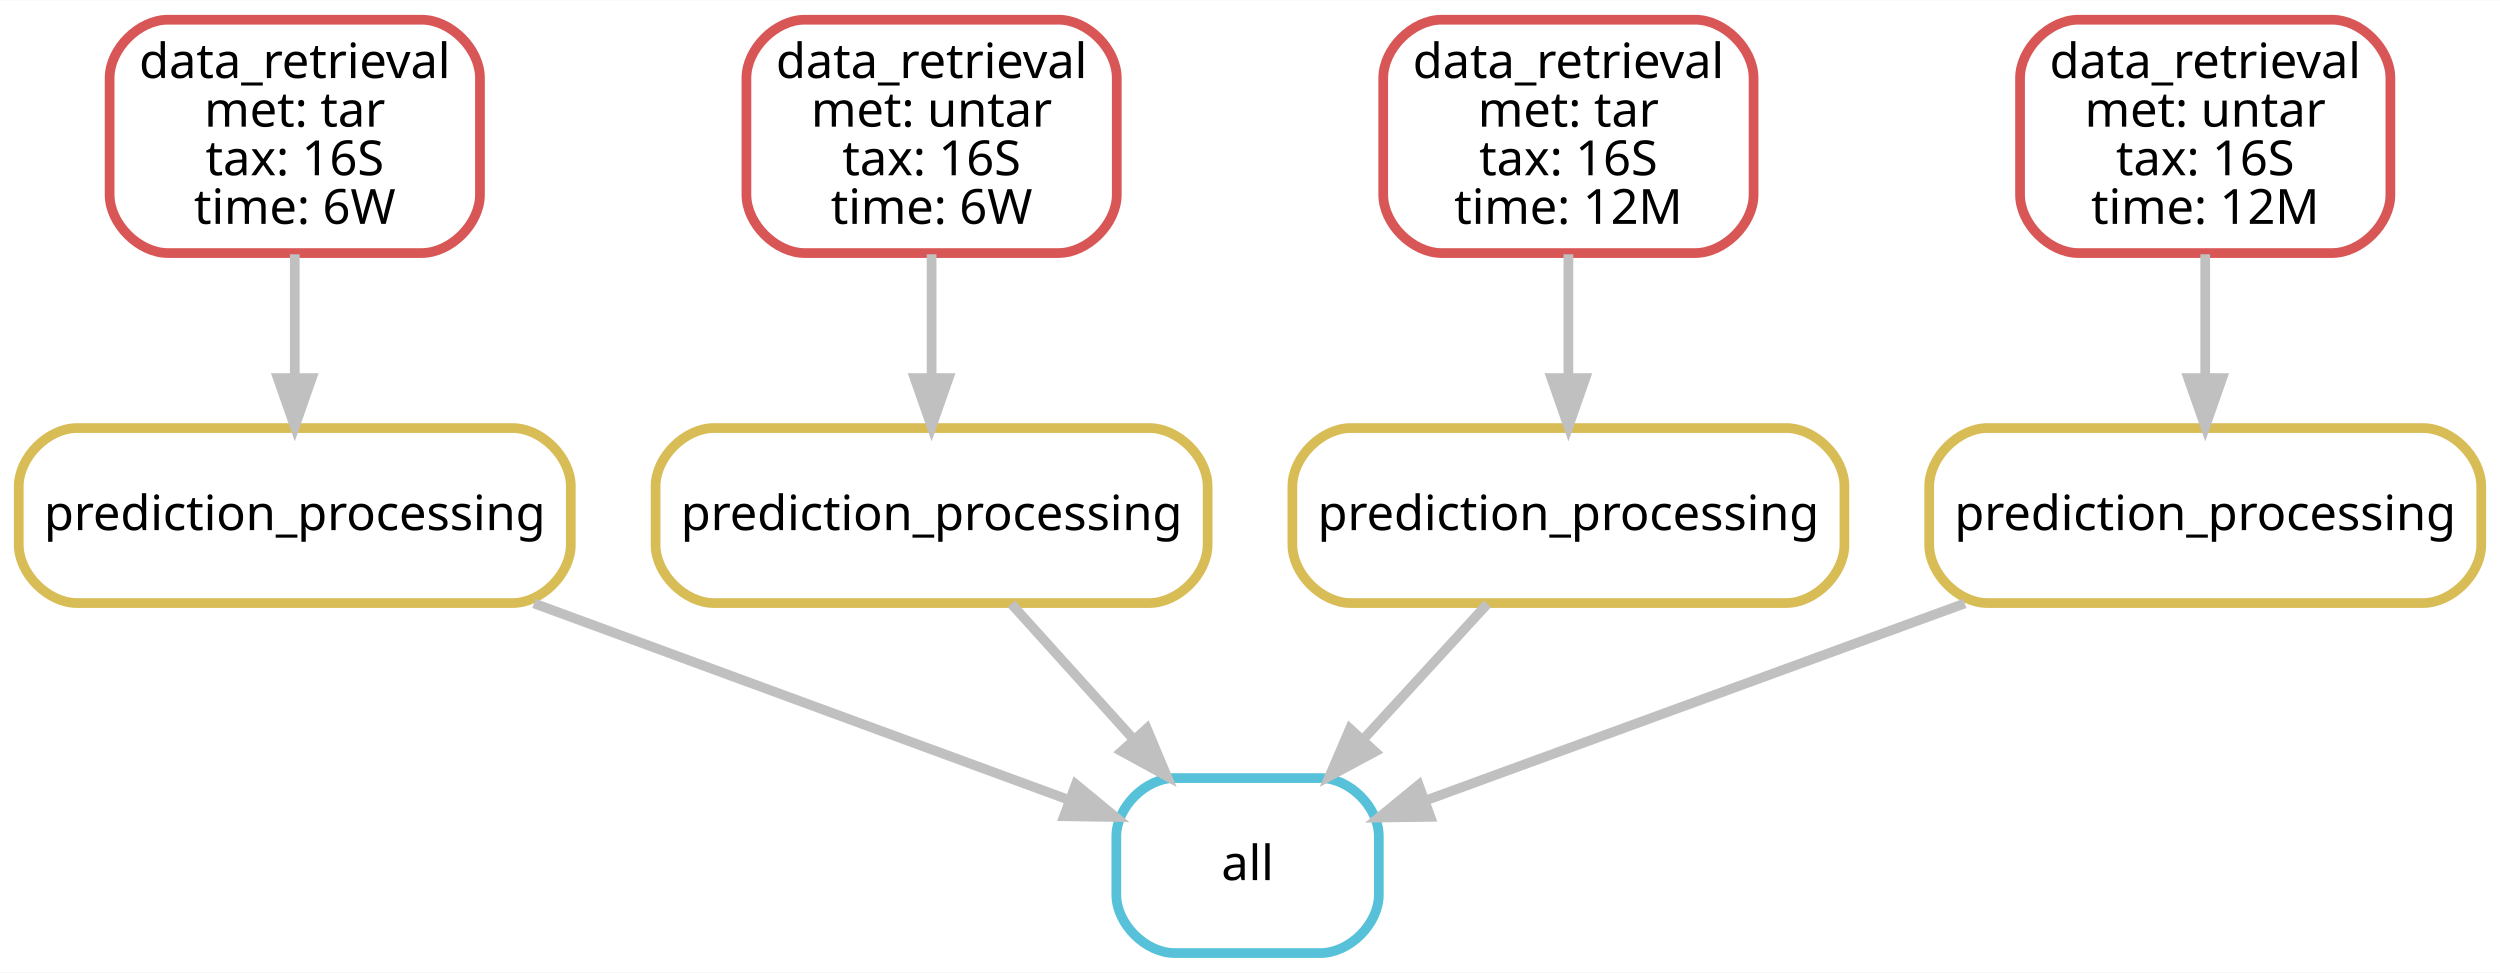
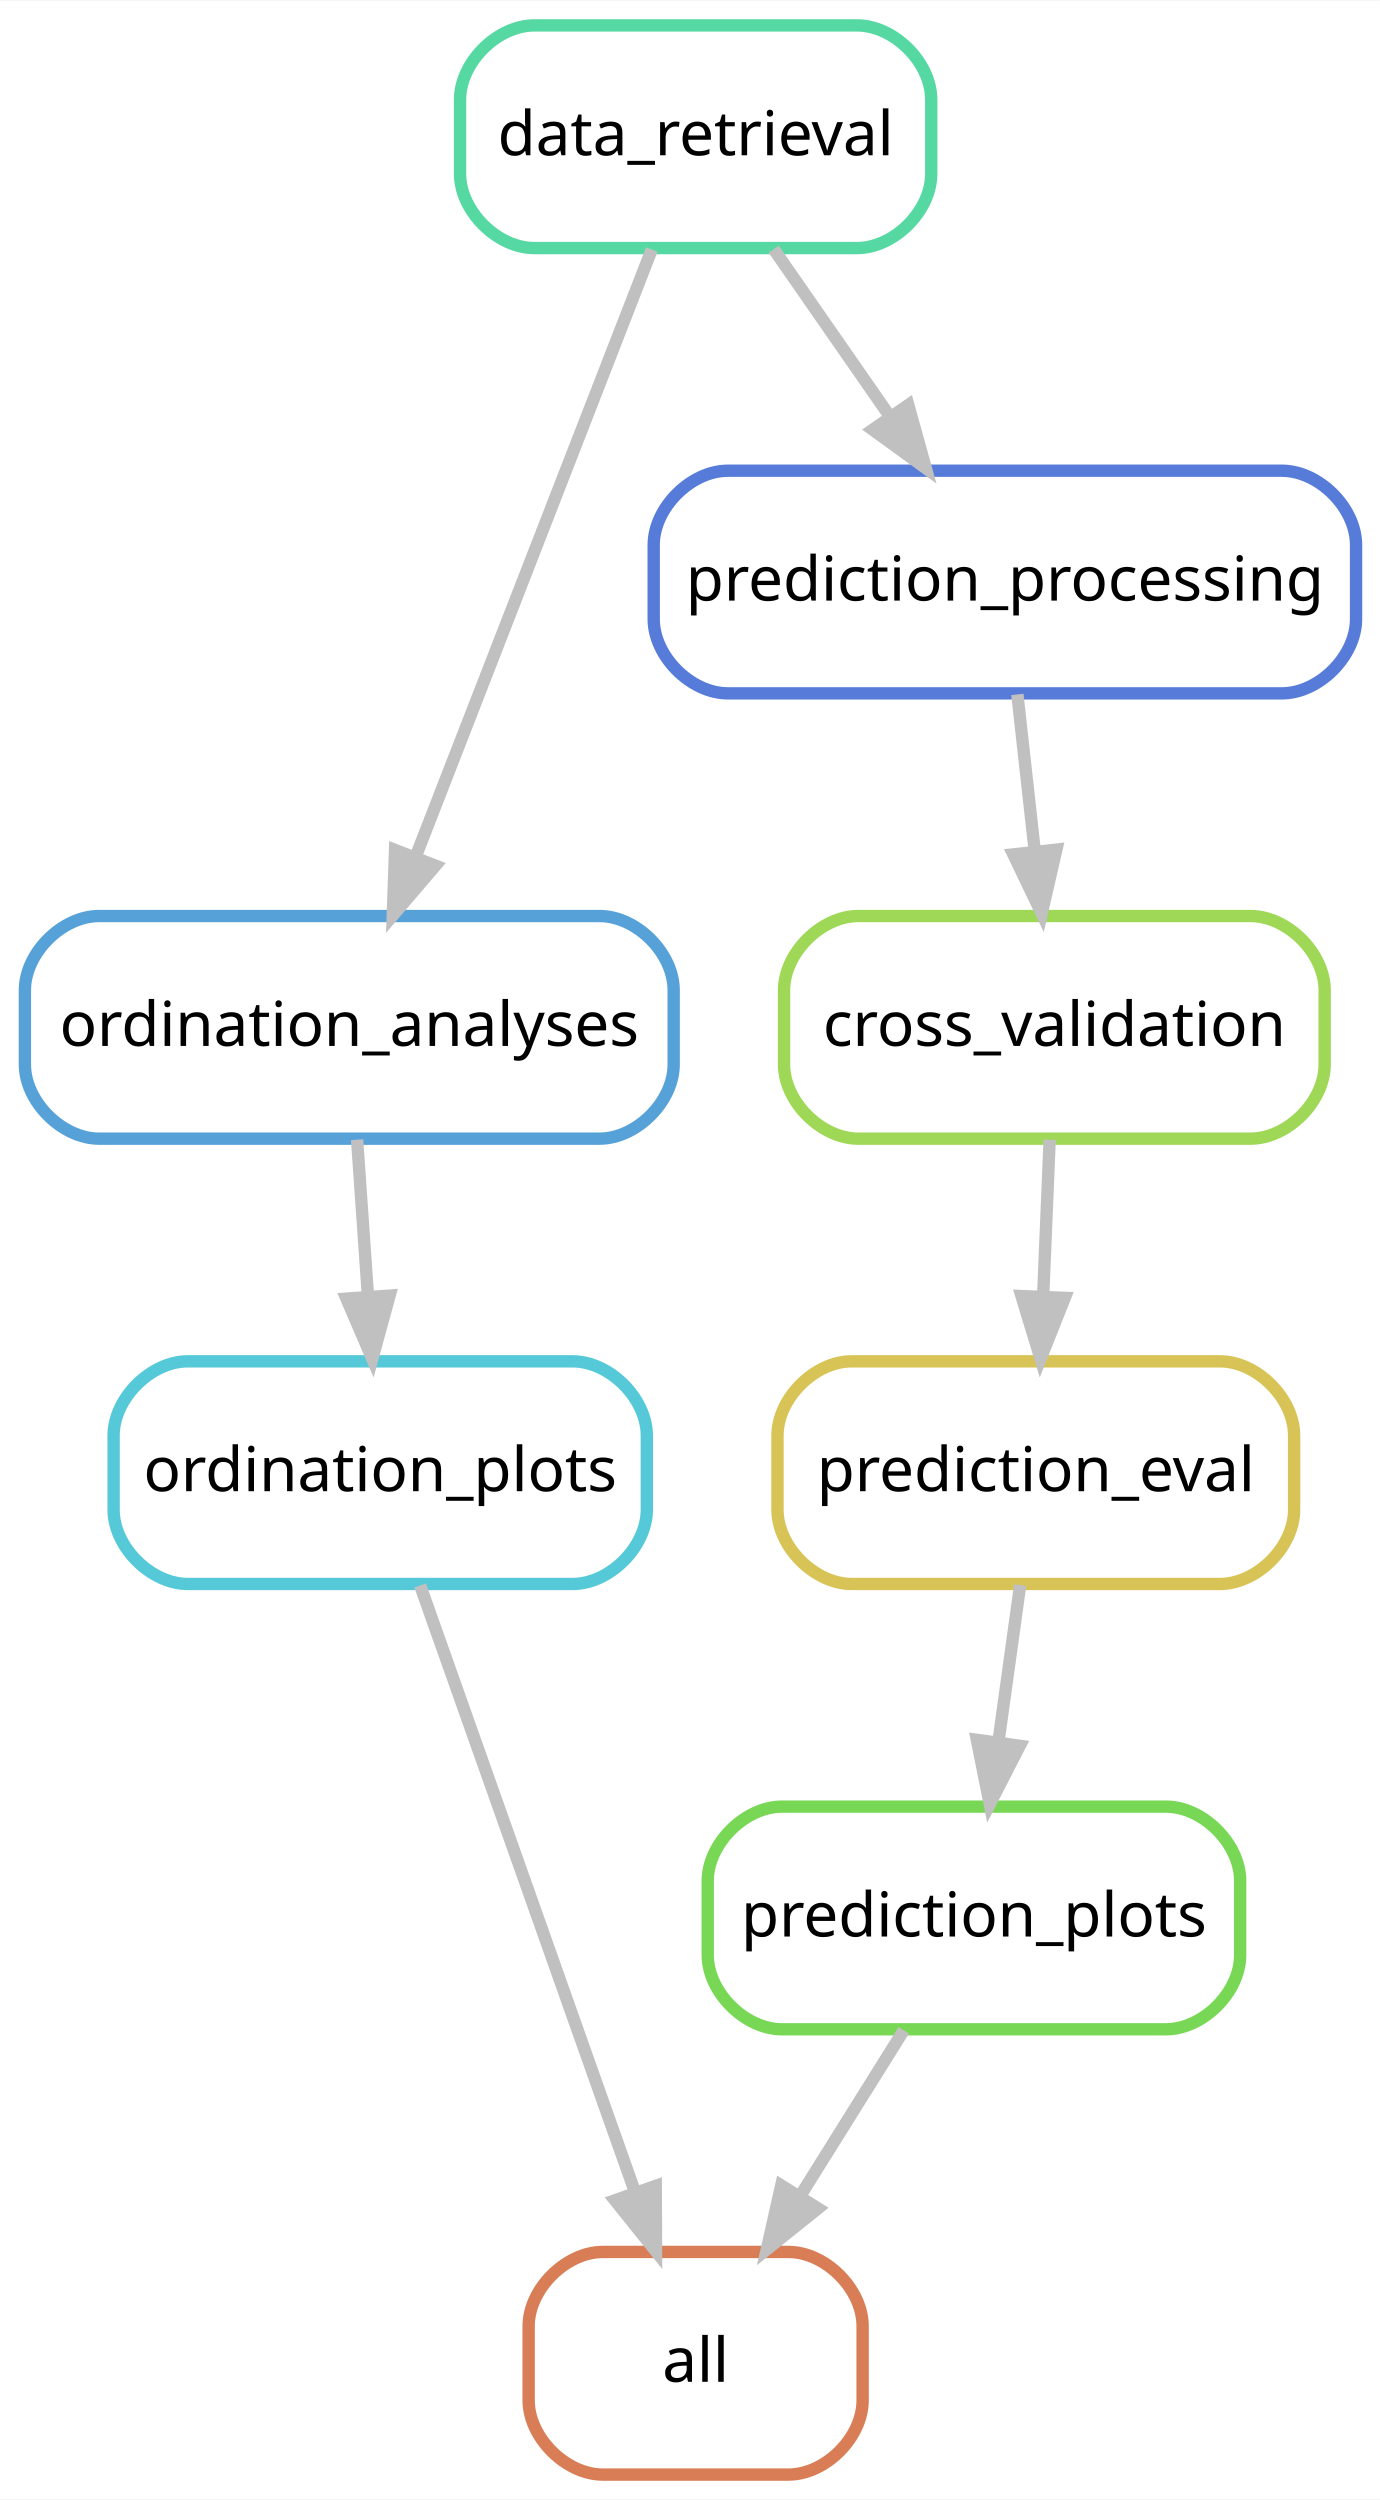
- <svg xmlns="http://www.w3.org/2000/svg" width="514pt" height="200pt" viewBox="0.00 0.00 514.28 200.00">
-   <g id="graph0" class="graph" transform="scale(1 1) rotate(0) translate(4 196)">
-     <polygon fill="#ffffff" stroke="transparent" points="-4,4 -4,-196 510.28,-196 510.28,4 -4,4" />
+ <svg xmlns="http://www.w3.org/2000/svg" width="223pt" height="404pt" viewBox="0.00 0.00 223.12 404.00">
+   <g id="graph0" class="graph" transform="scale(1 1) rotate(0) translate(4 400)">
+     <polygon fill="#ffffff" stroke="transparent" points="-4,4 -4,-400 219.115,-400 219.115,4 -4,4" />
    <g id="node1" class="node">
-       <path fill="none" stroke="#56c1d8" stroke-width="2" d="M267.64,-36C267.64,-36 237.64,-36 237.64,-36 231.64,-36 225.64,-30 225.64,-24 225.64,-24 225.64,-12 225.64,-12 225.64,-6 231.64,0 237.64,0 237.64,0 267.64,0 267.64,0 273.64,0 279.64,-6 279.64,-12 279.64,-12 279.64,-24 279.64,-24 279.64,-30 273.64,-36 267.64,-36" />
-       <text text-anchor="middle" x="252.64" y="-15" font-family="sans" font-size="10.00" fill="#000000">all</text>
+       <path fill="none" stroke="#d87d56" stroke-width="2" d="M123.475,-36C123.475,-36 93.475,-36 93.475,-36 87.475,-36 81.475,-30 81.475,-24 81.475,-24 81.475,-12 81.475,-12 81.475,-6 87.475,0 93.475,0 93.475,0 123.475,0 123.475,0 129.475,0 135.475,-6 135.475,-12 135.475,-12 135.475,-24 135.475,-24 135.475,-30 129.475,-36 123.475,-36" />
+       <text text-anchor="middle" x="108.475" y="-15" font-family="sans" font-size="10.00" fill="#000000">all</text>
    </g>
    <g id="node2" class="node">
-       <path fill="none" stroke="#d8bc56" stroke-width="2" d="M101.421,-108C101.421,-108 11.86,-108 11.86,-108 5.859,-108 -.141,-102 -.141,-96 -.141,-96 -.141,-84 -.141,-84 -.141,-78 5.859,-72 11.86,-72 11.86,-72 101.421,-72 101.421,-72 107.421,-72 113.421,-78 113.421,-84 113.421,-84 113.421,-96 113.421,-96 113.421,-102 107.421,-108 101.421,-108" />
-       <text text-anchor="middle" x="56.64" y="-87" font-family="sans" font-size="10.00" fill="#000000">prediction_processing</text>
+       <path fill="none" stroke="#56c9d8" stroke-width="2" d="M88.582,-180C88.582,-180 26.369,-180 26.369,-180 20.369,-180 14.369,-174 14.369,-168 14.369,-168 14.369,-156 14.369,-156 14.369,-150 20.369,-144 26.369,-144 26.369,-144 88.582,-144 88.582,-144 94.582,-144 100.582,-150 100.582,-156 100.582,-156 100.582,-168 100.582,-168 100.582,-174 94.582,-180 88.582,-180" />
+       <text text-anchor="middle" x="57.475" y="-159" font-family="sans" font-size="10.00" fill="#000000">ordination_plots</text>
+     </g>
+     <g id="edge2" class="edge">
+       <path fill="none" stroke="#c0c0c0" stroke-width="2" d="M63.934,-143.762C72.71,-118.985 88.475,-74.471 98.702,-45.594" />
+       <polygon fill="#c0c0c0" stroke="#c0c0c0" stroke-width="2" points="102.029,-46.684 102.068,-36.09 95.431,-44.347 102.029,-46.684" />
+     </g>
+     <g id="node3" class="node">
+       <path fill="none" stroke="#78d856" stroke-width="2" d="M184.519,-108C184.519,-108 122.431,-108 122.431,-108 116.431,-108 110.431,-102 110.431,-96 110.431,-96 110.431,-84 110.431,-84 110.431,-78 116.431,-72 122.431,-72 122.431,-72 184.519,-72 184.519,-72 190.519,-72 196.519,-78 196.519,-84 196.519,-84 196.519,-96 196.519,-96 196.519,-102 190.519,-108 184.519,-108" />
+       <text text-anchor="middle" x="153.475" y="-87" font-family="sans" font-size="10.00" fill="#000000">prediction_plots</text>
    </g>
    <g id="edge1" class="edge">
-       <path fill="none" stroke="#c0c0c0" stroke-width="2" d="M105.846,-71.924C140.022,-59.37 184.827,-42.911 215.906,-31.494" />
-       <polygon fill="#c0c0c0" stroke="#c0c0c0" stroke-width="2" points="217.303,-34.71 225.483,-27.976 214.889,-28.139 217.303,-34.71" />
-     </g>
-     <g id="node3" class="node">
-       <path fill="none" stroke="#d8bc56" stroke-width="2" d="M232.421,-108C232.421,-108 142.859,-108 142.859,-108 136.859,-108 130.859,-102 130.859,-96 130.859,-96 130.859,-84 130.859,-84 130.859,-78 136.859,-72 142.859,-72 142.859,-72 232.421,-72 232.421,-72 238.421,-72 244.421,-78 244.421,-84 244.421,-84 244.421,-96 244.421,-96 244.421,-102 238.421,-108 232.421,-108" />
-       <text text-anchor="middle" x="187.64" y="-87" font-family="sans" font-size="10.00" fill="#000000">prediction_processing</text>
-     </g>
-     <g id="edge2" class="edge">
-       <path fill="none" stroke="#c0c0c0" stroke-width="2" d="M204.042,-71.831C211.682,-63.369 220.909,-53.149 229.261,-43.897" />
-       <polygon fill="#c0c0c0" stroke="#c0c0c0" stroke-width="2" points="231.914,-46.181 236.017,-36.413 226.718,-41.491 231.914,-46.181" />
+       <path fill="none" stroke="#c0c0c0" stroke-width="2" d="M142.12,-71.831C137.042,-63.708 130.952,-53.964 125.358,-45.012" />
+       <polygon fill="#c0c0c0" stroke="#c0c0c0" stroke-width="2" points="128.251,-43.038 119.983,-36.413 122.315,-46.748 128.251,-43.038" />
    </g>
    <g id="node4" class="node">
-       <path fill="none" stroke="#d8bc56" stroke-width="2" d="M363.421,-108C363.421,-108 273.86,-108 273.86,-108 267.86,-108 261.86,-102 261.86,-96 261.86,-96 261.86,-84 261.86,-84 261.86,-78 267.86,-72 273.86,-72 273.86,-72 363.421,-72 363.421,-72 369.421,-72 375.421,-78 375.421,-84 375.421,-84 375.421,-96 375.421,-96 375.421,-102 369.421,-108 363.421,-108" />
-       <text text-anchor="middle" x="318.64" y="-87" font-family="sans" font-size="10.00" fill="#000000">prediction_processing</text>
+       <path fill="none" stroke="#56a2d8" stroke-width="2" d="M92.925,-252C92.925,-252 12.025,-252 12.025,-252 6.025,-252 .025,-246 .025,-240 .025,-240 .025,-228 .025,-228 .025,-222 6.025,-216 12.025,-216 12.025,-216 92.925,-216 92.925,-216 98.925,-216 104.925,-222 104.925,-228 104.925,-228 104.925,-240 104.925,-240 104.925,-246 98.925,-252 92.925,-252" />
+       <text text-anchor="middle" x="52.475" y="-231" font-family="sans" font-size="10.00" fill="#000000">ordination_analyses</text>
    </g>
    <g id="edge3" class="edge">
-       <path fill="none" stroke="#c0c0c0" stroke-width="2" d="M301.986,-71.831C294.229,-63.369 284.86,-53.149 276.379,-43.897" />
-       <polygon fill="#c0c0c0" stroke="#c0c0c0" stroke-width="2" points="278.856,-41.42 269.519,-36.413 273.696,-46.15 278.856,-41.42" />
+       <path fill="none" stroke="#c0c0c0" stroke-width="2" d="M53.737,-215.831C54.272,-208.131 54.907,-198.974 55.502,-190.417" />
+       <polygon fill="#c0c0c0" stroke="#c0c0c0" stroke-width="2" points="58.995,-190.632 56.196,-180.413 52.012,-190.147 58.995,-190.632" />
    </g>
    <g id="node5" class="node">
-       <path fill="none" stroke="#d8bc56" stroke-width="2" d="M494.421,-108C494.421,-108 404.86,-108 404.86,-108 398.86,-108 392.86,-102 392.86,-96 392.86,-96 392.86,-84 392.86,-84 392.86,-78 398.86,-72 404.86,-72 404.86,-72 494.421,-72 494.421,-72 500.421,-72 506.421,-78 506.421,-84 506.421,-84 506.421,-96 506.421,-96 506.421,-102 500.421,-108 494.421,-108" />
-       <text text-anchor="middle" x="449.64" y="-87" font-family="sans" font-size="10.00" fill="#000000">prediction_processing</text>
+       <path fill="none" stroke="#d8c356" stroke-width="2" d="M193.241,-180C193.241,-180 133.709,-180 133.709,-180 127.709,-180 121.709,-174 121.709,-168 121.709,-168 121.709,-156 121.709,-156 121.709,-150 127.709,-144 133.709,-144 133.709,-144 193.241,-144 193.241,-144 199.241,-144 205.241,-150 205.241,-156 205.241,-156 205.241,-168 205.241,-168 205.241,-174 199.241,-180 193.241,-180" />
+       <text text-anchor="middle" x="163.475" y="-159" font-family="sans" font-size="10.00" fill="#000000">prediction_eval</text>
    </g>
    <g id="edge4" class="edge">
-       <path fill="none" stroke="#c0c0c0" stroke-width="2" d="M400.183,-71.924C365.73,-59.332 320.53,-42.812 289.282,-31.392" />
-       <polygon fill="#c0c0c0" stroke="#c0c0c0" stroke-width="2" points="290.252,-28.02 279.658,-27.875 287.849,-34.595 290.252,-28.02" />
+       <path fill="none" stroke="#c0c0c0" stroke-width="2" d="M160.952,-143.831C159.882,-136.131 158.61,-126.974 157.422,-118.417" />
+       <polygon fill="#c0c0c0" stroke="#c0c0c0" stroke-width="2" points="160.875,-117.837 156.032,-108.413 153.941,-118.8 160.875,-117.837" />
    </g>
    <g id="node6" class="node">
-       <path fill="none" stroke="#d85656" stroke-width="2" d="M82.732,-192C82.732,-192 30.548,-192 30.548,-192 24.548,-192 18.548,-186 18.548,-180 18.548,-180 18.548,-156 18.548,-156 18.548,-150 24.548,-144 30.548,-144 30.548,-144 82.732,-144 82.732,-144 88.732,-144 94.732,-150 94.732,-156 94.732,-156 94.732,-180 94.732,-180 94.732,-186 88.732,-192 82.732,-192" />
-       <text text-anchor="middle" x="56.64" y="-180" font-family="sans" font-size="10.00" fill="#000000">data_retrieval</text>
-       <text text-anchor="middle" x="56.64" y="-170" font-family="sans" font-size="10.00" fill="#000000">met: tar</text>
-       <text text-anchor="middle" x="56.64" y="-160" font-family="sans" font-size="10.00" fill="#000000">tax: 16S</text>
-       <text text-anchor="middle" x="56.64" y="-150" font-family="sans" font-size="10.00" fill="#000000">time: 6W</text>
+       <path fill="none" stroke="#56d8a2" stroke-width="2" d="M134.567,-396C134.567,-396 82.383,-396 82.383,-396 76.383,-396 70.383,-390 70.383,-384 70.383,-384 70.383,-372 70.383,-372 70.383,-366 76.383,-360 82.383,-360 82.383,-360 134.567,-360 134.567,-360 140.567,-360 146.567,-366 146.567,-372 146.567,-372 146.567,-384 146.567,-384 146.567,-390 140.567,-396 134.567,-396" />
+       <text text-anchor="middle" x="108.475" y="-375" font-family="sans" font-size="10.00" fill="#000000">data_retrieval</text>
    </g>
    <g id="edge5" class="edge">
-       <path fill="none" stroke="#c0c0c0" stroke-width="2" d="M56.64,-143.748C56.64,-135.698 56.64,-126.665 56.64,-118.336" />
-       <polygon fill="#c0c0c0" stroke="#c0c0c0" stroke-width="2" points="60.14,-118.287 56.64,-108.287 53.14,-118.288 60.14,-118.287" />
+       <path fill="none" stroke="#c0c0c0" stroke-width="2" d="M101.383,-359.762C91.747,-334.985 74.436,-290.471 63.206,-261.594" />
+       <polygon fill="#c0c0c0" stroke="#c0c0c0" stroke-width="2" points="66.397,-260.141 59.51,-252.09 59.873,-262.678 66.397,-260.141" />
+     </g>
+     <g id="node8" class="node">
+       <path fill="none" stroke="#567bd8" stroke-width="2" d="M203.256,-324C203.256,-324 113.695,-324 113.695,-324 107.695,-324 101.695,-318 101.695,-312 101.695,-312 101.695,-300 101.695,-300 101.695,-294 107.695,-288 113.695,-288 113.695,-288 203.256,-288 203.256,-288 209.256,-288 215.256,-294 215.256,-300 215.256,-300 215.256,-312 215.256,-312 215.256,-318 209.256,-324 203.256,-324" />
+       <text text-anchor="middle" x="158.475" y="-303" font-family="sans" font-size="10.00" fill="#000000">prediction_processing</text>
+     </g>
+     <g id="edge8" class="edge">
+       <path fill="none" stroke="#c0c0c0" stroke-width="2" d="M121.092,-359.831C126.792,-351.623 133.641,-341.761 139.911,-332.732" />
+       <polygon fill="#c0c0c0" stroke="#c0c0c0" stroke-width="2" points="142.859,-334.623 145.688,-324.413 137.109,-330.631 142.859,-334.623" />
    </g>
    <g id="node7" class="node">
-       <path fill="none" stroke="#d85656" stroke-width="2" d="M213.732,-192C213.732,-192 161.548,-192 161.548,-192 155.548,-192 149.548,-186 149.548,-180 149.548,-180 149.548,-156 149.548,-156 149.548,-150 155.548,-144 161.548,-144 161.548,-144 213.732,-144 213.732,-144 219.732,-144 225.732,-150 225.732,-156 225.732,-156 225.732,-180 225.732,-180 225.732,-186 219.732,-192 213.732,-192" />
-       <text text-anchor="middle" x="187.64" y="-180" font-family="sans" font-size="10.00" fill="#000000">data_retrieval</text>
-       <text text-anchor="middle" x="187.64" y="-170" font-family="sans" font-size="10.00" fill="#000000">met: untar</text>
-       <text text-anchor="middle" x="187.64" y="-160" font-family="sans" font-size="10.00" fill="#000000">tax: 16S</text>
-       <text text-anchor="middle" x="187.64" y="-150" font-family="sans" font-size="10.00" fill="#000000">time: 6W</text>
+       <path fill="none" stroke="#9fd856" stroke-width="2" d="M198.18,-252C198.18,-252 134.77,-252 134.77,-252 128.77,-252 122.77,-246 122.77,-240 122.77,-240 122.77,-228 122.77,-228 122.77,-222 128.77,-216 134.77,-216 134.77,-216 198.18,-216 198.18,-216 204.18,-216 210.18,-222 210.18,-228 210.18,-228 210.18,-240 210.18,-240 210.18,-246 204.18,-252 198.18,-252" />
+       <text text-anchor="middle" x="166.475" y="-231" font-family="sans" font-size="10.00" fill="#000000">cross_validation</text>
    </g>
    <g id="edge6" class="edge">
-       <path fill="none" stroke="#c0c0c0" stroke-width="2" d="M187.64,-143.748C187.64,-135.698 187.64,-126.665 187.64,-118.336" />
-       <polygon fill="#c0c0c0" stroke="#c0c0c0" stroke-width="2" points="191.14,-118.287 187.64,-108.287 184.14,-118.288 191.14,-118.287" />
-     </g>
-     <g id="node8" class="node">
-       <path fill="none" stroke="#d85656" stroke-width="2" d="M344.732,-192C344.732,-192 292.548,-192 292.548,-192 286.548,-192 280.548,-186 280.548,-180 280.548,-180 280.548,-156 280.548,-156 280.548,-150 286.548,-144 292.548,-144 292.548,-144 344.732,-144 344.732,-144 350.732,-144 356.732,-150 356.732,-156 356.732,-156 356.732,-180 356.732,-180 356.732,-186 350.732,-192 344.732,-192" />
-       <text text-anchor="middle" x="318.64" y="-180" font-family="sans" font-size="10.00" fill="#000000">data_retrieval</text>
-       <text text-anchor="middle" x="318.64" y="-170" font-family="sans" font-size="10.00" fill="#000000">met: tar</text>
-       <text text-anchor="middle" x="318.64" y="-160" font-family="sans" font-size="10.00" fill="#000000">tax: 16S</text>
-       <text text-anchor="middle" x="318.64" y="-150" font-family="sans" font-size="10.00" fill="#000000">time: 12M</text>
+       <path fill="none" stroke="#c0c0c0" stroke-width="2" d="M165.718,-215.831C165.397,-208.131 165.016,-198.974 164.659,-190.417" />
+       <polygon fill="#c0c0c0" stroke="#c0c0c0" stroke-width="2" points="168.156,-190.259 164.242,-180.413 161.162,-190.55 168.156,-190.259" />
    </g>
    <g id="edge7" class="edge">
-       <path fill="none" stroke="#c0c0c0" stroke-width="2" d="M318.64,-143.748C318.64,-135.698 318.64,-126.665 318.64,-118.336" />
-       <polygon fill="#c0c0c0" stroke="#c0c0c0" stroke-width="2" points="322.14,-118.287 318.64,-108.287 315.14,-118.288 322.14,-118.287" />
-     </g>
-     <g id="node9" class="node">
-       <path fill="none" stroke="#d85656" stroke-width="2" d="M475.732,-192C475.732,-192 423.548,-192 423.548,-192 417.548,-192 411.548,-186 411.548,-180 411.548,-180 411.548,-156 411.548,-156 411.548,-150 417.548,-144 423.548,-144 423.548,-144 475.732,-144 475.732,-144 481.732,-144 487.732,-150 487.732,-156 487.732,-156 487.732,-180 487.732,-180 487.732,-186 481.732,-192 475.732,-192" />
-       <text text-anchor="middle" x="449.64" y="-180" font-family="sans" font-size="10.00" fill="#000000">data_retrieval</text>
-       <text text-anchor="middle" x="449.64" y="-170" font-family="sans" font-size="10.00" fill="#000000">met: untar</text>
-       <text text-anchor="middle" x="449.64" y="-160" font-family="sans" font-size="10.00" fill="#000000">tax: 16S</text>
-       <text text-anchor="middle" x="449.64" y="-150" font-family="sans" font-size="10.00" fill="#000000">time: 12M</text>
-     </g>
-     <g id="edge8" class="edge">
-       <path fill="none" stroke="#c0c0c0" stroke-width="2" d="M449.64,-143.748C449.64,-135.698 449.64,-126.665 449.64,-118.336" />
-       <polygon fill="#c0c0c0" stroke="#c0c0c0" stroke-width="2" points="453.14,-118.287 449.64,-108.287 446.14,-118.288 453.14,-118.287" />
+       <path fill="none" stroke="#c0c0c0" stroke-width="2" d="M160.494,-287.831C161.349,-280.131 162.367,-270.974 163.318,-262.417" />
+       <polygon fill="#c0c0c0" stroke="#c0c0c0" stroke-width="2" points="166.803,-262.739 164.429,-252.413 159.846,-261.966 166.803,-262.739" />
    </g>
  </g>
</svg>
